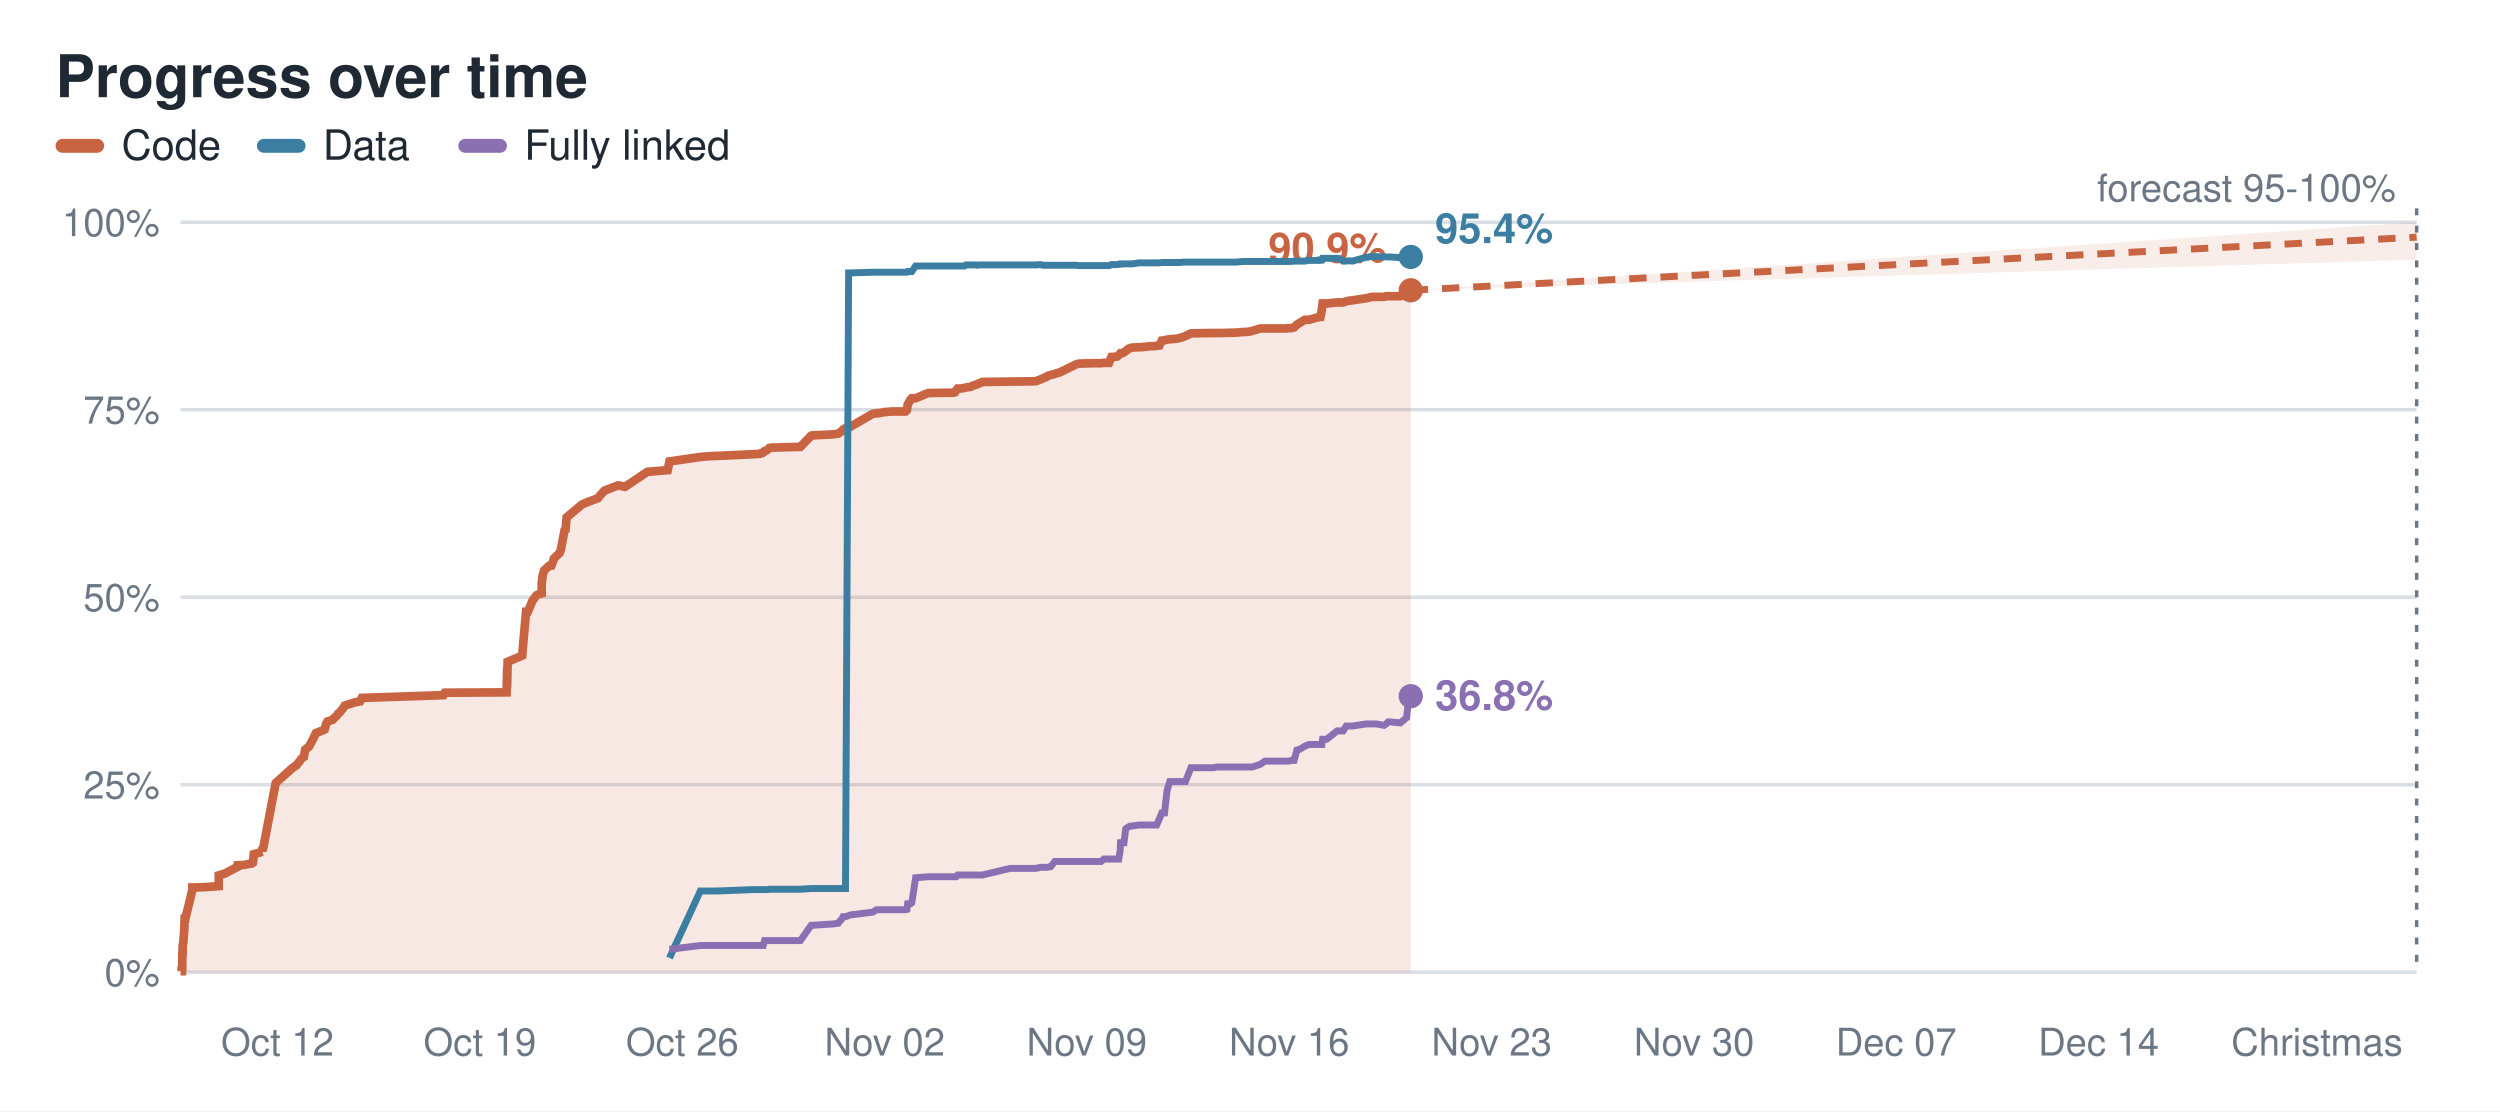
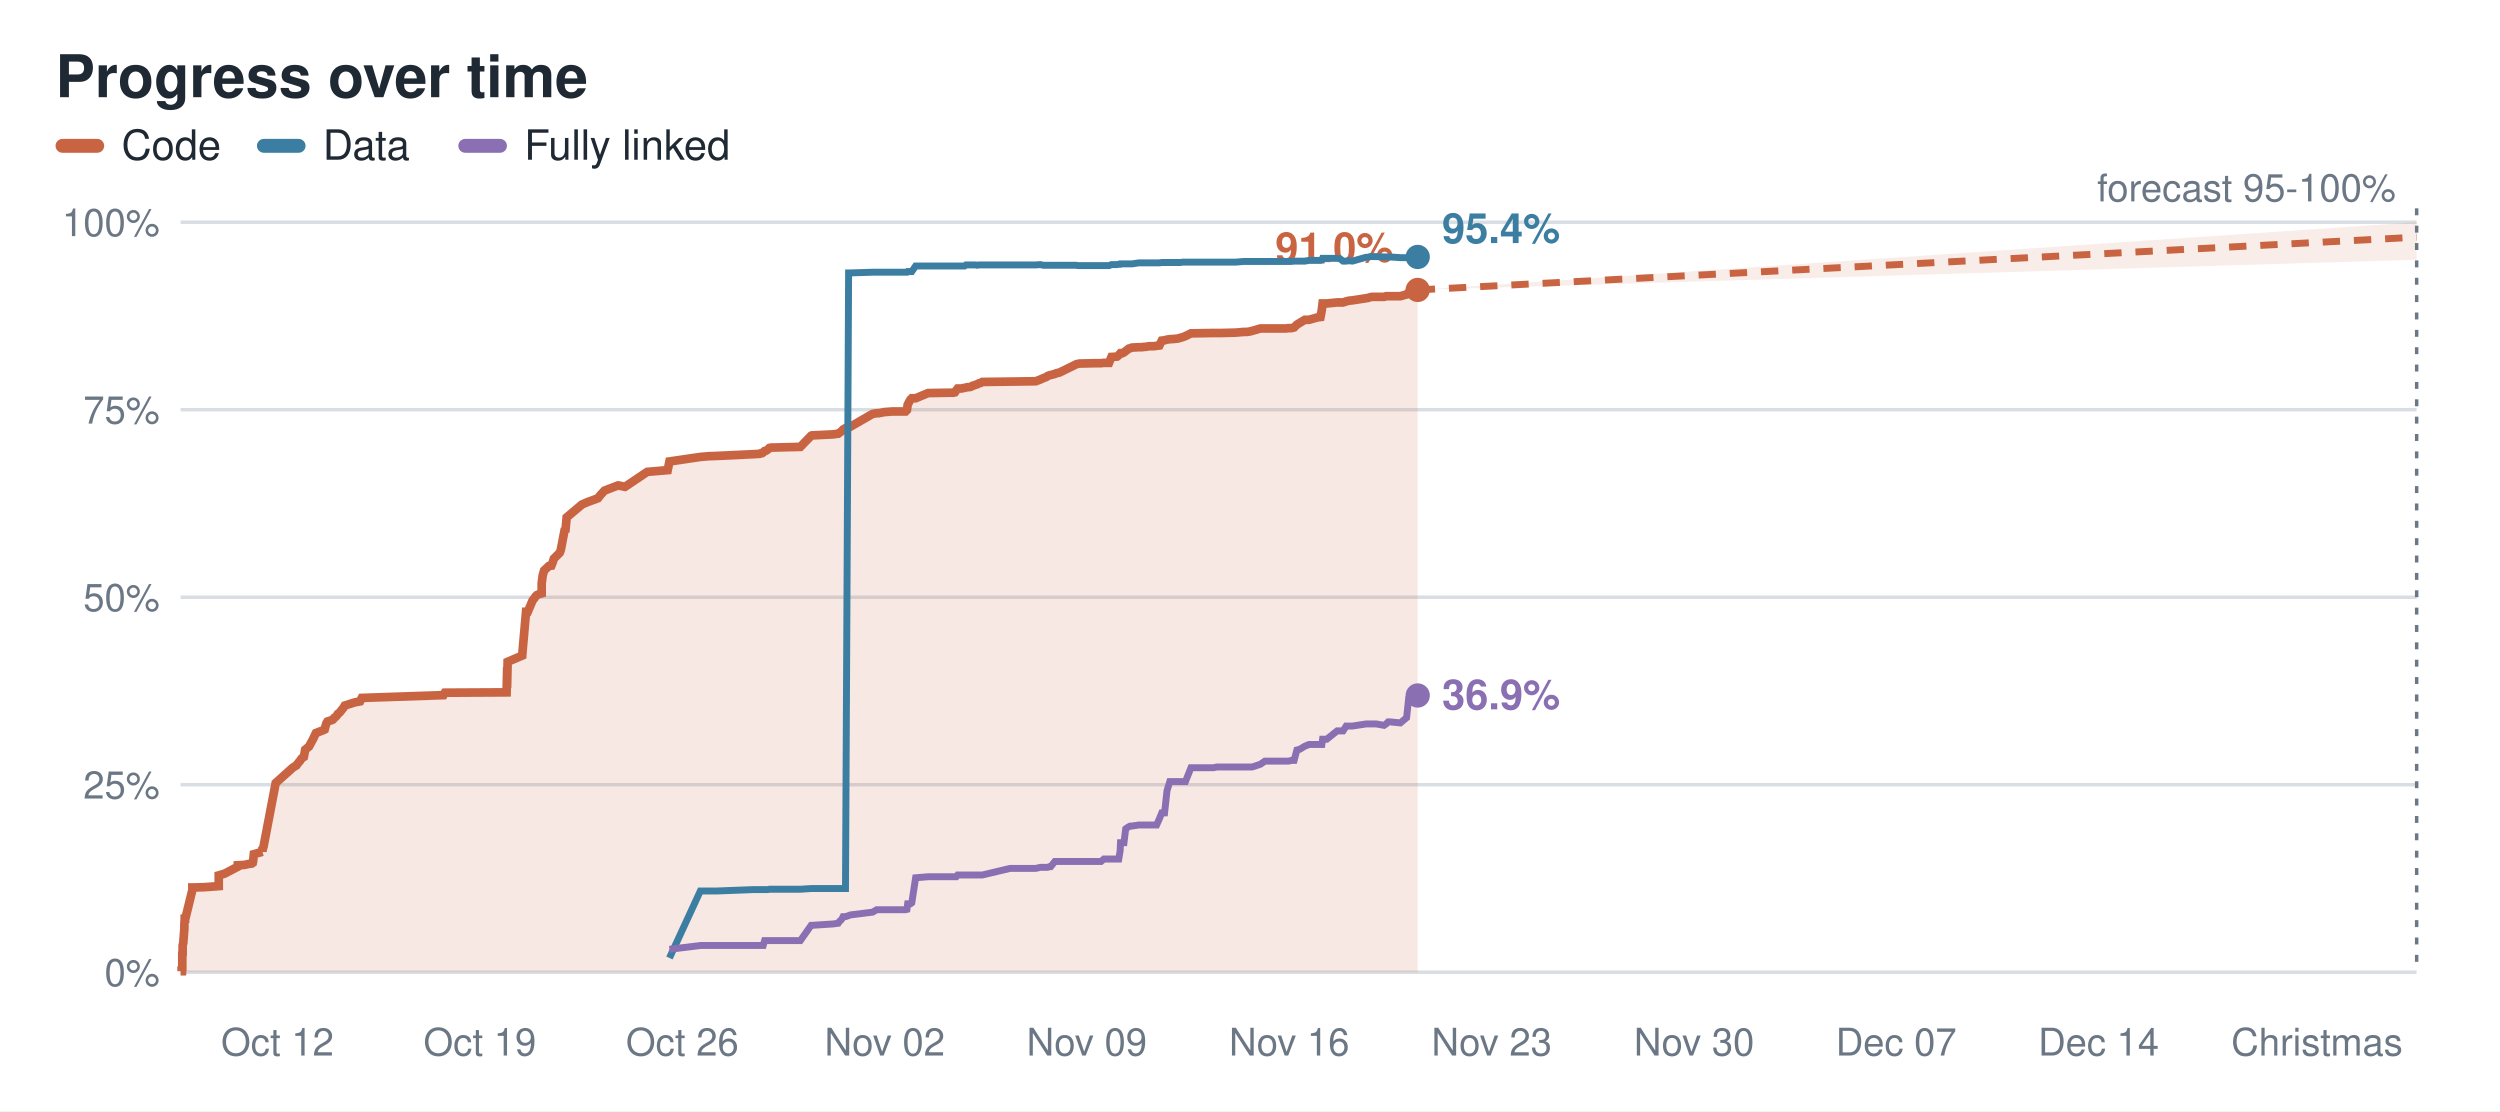
<svg xmlns="http://www.w3.org/2000/svg" viewBox="0 0 720 320" width="720" height="320" font-family="-apple-system,Segoe UI,Helvetica,Arial,sans-serif" role="img" aria-label="Progress over time">
  <rect width="100%" height="100%" fill="#ffffff" />
  <text x="16" y="28" font-size="17" font-weight="600" fill="#1f2933">Progress over time</text>
  <rect x="16" y="40" width="14" height="4" rx="2" fill="#c96442" />
  <text x="35" y="46" font-size="12" fill="#1f2933">Code</text>
  <rect x="74" y="40" width="14" height="4" rx="2" fill="#3b7ea1" />
  <text x="93" y="46" font-size="12" fill="#1f2933">Data</text>
  <rect x="132" y="40" width="14" height="4" rx="2" fill="#8a6fb3" />
  <text x="151" y="46" font-size="12" fill="#1f2933">Fully linked</text>
  <line x1="52" y1="280.0" x2="696" y2="280.0" stroke="#d9dee4" />
  <text x="46" y="284.0" font-size="11" fill="#6b7785" text-anchor="end">0%</text>
  <line x1="52" y1="226.0" x2="696" y2="226.0" stroke="#d9dee4" />
  <text x="46" y="230.0" font-size="11" fill="#6b7785" text-anchor="end">25%</text>
  <line x1="52" y1="172.0" x2="696" y2="172.0" stroke="#d9dee4" />
  <text x="46" y="176.0" font-size="11" fill="#6b7785" text-anchor="end">50%</text>
  <line x1="52" y1="118.0" x2="696" y2="118.0" stroke="#d9dee4" />
  <text x="46" y="122.0" font-size="11" fill="#6b7785" text-anchor="end">75%</text>
  <line x1="52" y1="64.0" x2="696" y2="64.0" stroke="#d9dee4" />
  <text x="46" y="68.0" font-size="11" fill="#6b7785" text-anchor="end">100%</text>
  <text x="79.9" y="304" font-size="11" fill="#6b7785" text-anchor="middle">Oct 12</text>
  <text x="138.2" y="304" font-size="11" fill="#6b7785" text-anchor="middle">Oct 19</text>
  <text x="196.5" y="304" font-size="11" fill="#6b7785" text-anchor="middle">Oct 26</text>
  <text x="254.8" y="304" font-size="11" fill="#6b7785" text-anchor="middle">Nov 02</text>
  <text x="313.0" y="304" font-size="11" fill="#6b7785" text-anchor="middle">Nov 09</text>
  <text x="371.3" y="304" font-size="11" fill="#6b7785" text-anchor="middle">Nov 16</text>
  <text x="429.6" y="304" font-size="11" fill="#6b7785" text-anchor="middle">Nov 23</text>
  <text x="487.9" y="304" font-size="11" fill="#6b7785" text-anchor="middle">Nov 30</text>
  <text x="546.1" y="304" font-size="11" fill="#6b7785" text-anchor="middle">Dec 07</text>
  <text x="604.4" y="304" font-size="11" fill="#6b7785" text-anchor="middle">Dec 14</text>
-   <polygon points="406.3,83.6 696.0,64.0 696.0,74.8" fill="#c96442" opacity="0.12" />
-   <line x1="406.3" y1="83.6" x2="696.0" y2="68.3" stroke="#c96442" stroke-width="2" stroke-dasharray="5,4" />
+   <polygon points="408.3,83.5 696.0,64.0 696.0,74.8" fill="#c96442" opacity="0.12" />
+   <line x1="408.3" y1="83.5" x2="696.0" y2="68.3" stroke="#c96442" stroke-width="2" stroke-dasharray="5,4" />
  <line x1="696.0" y1="60" x2="696.0" y2="280.0" stroke="#6b7785" stroke-dasharray="2,3" />
  <text x="692.0" y="304" font-size="11" fill="#6b7785" text-anchor="end">Christmas</text>
  <text x="690.0" y="58.0" font-size="11" fill="#6b7785" text-anchor="end">forecast 95-100%</text>
-   <polygon points="52.0,280.0 52.0,279.7 52.0,279.7 52.1,279.7 52.1,279.7 52.3,279.7 52.3,279.7 52.3,279.7 52.3,279.7 52.3,279.6 52.3,279.6 52.3,279.6 52.3,279.6 52.4,279.6 52.4,279.5 52.4,279.5 52.4,279.5 52.4,279.5 52.4,279.5 52.4,279.4 52.4,279.4 52.4,279.4 52.4,279.4 52.4,279.4 52.4,279.3 52.4,279.3 52.4,279.3 52.4,279.3 52.4,279.2 52.4,279.2 52.5,279.1 52.5,279.1 52.5,279.0 52.5,279.0 52.5,278.9 52.5,278.9 52.5,278.9 52.5,278.8 52.5,278.8 52.5,278.7 52.5,278.7 52.5,278.6 52.5,274.0 52.6,275.3 52.6,274.0 52.6,274.0 52.6,274.0 52.6,272.9 52.6,272.3 52.8,271.5 52.8,271.3 53.1,267.4 53.1,267.0 53.1,266.2 53.2,264.8 53.2,264.7 53.2,264.6 53.3,264.6 53.3,264.4 53.3,264.3 53.3,264.4 53.3,264.4 53.3,264.4 53.4,264.5 55.4,256.3 55.4,255.7 55.4,255.6 55.7,255.6 55.8,255.6 59.0,255.5 63.0,255.2 63.0,252.1 64.7,251.6 68.5,249.6 68.5,249.2 70.3,249.1 71.7,248.8 72.5,248.7 72.5,248.7 72.8,248.5 72.9,248.0 73.1,246.0 75.6,245.3 75.6,245.4 75.6,244.5 75.7,244.4 75.9,243.8 79.4,225.5 84.3,221.1 85.4,220.4 85.5,220.2 86.5,219.0 86.6,218.8 86.9,218.4 87.5,218.0 87.9,215.9 89.0,215.0 89.7,213.7 90.2,212.8 90.6,211.9 91.0,211.1 93.1,210.3 93.5,210.1 93.7,209.3 94.0,208.3 94.3,207.8 95.8,207.3 96.0,207.1 96.3,206.7 96.6,206.5 97.0,206.1 97.3,205.6 97.6,205.4 98.0,205.0 98.3,204.6 98.7,204.1 99.0,203.7 99.3,203.2 101.5,202.5 102.1,202.3 103.7,202.0 104.2,201.0 127.7,200.2 127.9,199.8 128.1,199.5 145.9,199.4 146.0,195.1 146.1,195.2 146.2,190.6 150.4,188.8 150.5,187.5 151.5,176.2 152.0,176.2 153.4,172.9 153.9,172.3 154.3,171.7 154.6,171.4 155.3,171.1 156.0,170.9 156.0,168.0 156.3,165.7 156.7,164.3 158.1,163.0 158.8,162.9 159.3,161.6 159.5,160.9 161.2,159.2 161.5,158.4 162.7,152.2 162.8,153.3 163.2,149.0 167.6,145.3 169.2,144.6 172.2,143.5 172.9,142.6 174.1,141.3 178.0,139.8 180.0,140.2 186.4,135.9 192.3,135.4 192.8,132.9 201.7,131.6 204.0,131.4 206.6,131.3 217.1,130.8 218.8,130.7 219.2,130.5 219.5,130.5 219.8,130.3 220.2,129.9 220.6,129.8 221.1,129.5 221.6,129.0 222.1,128.9 222.6,128.9 226.3,128.8 230.5,128.7 233.6,125.5 233.8,125.4 239.9,125.1 241.4,124.9 241.8,124.6 242.1,124.4 242.5,124.1 242.8,123.7 243.5,123.3 244.4,123.1 244.9,122.9 251.3,119.2 252.5,119.0 253.1,119.0 254.1,118.8 254.5,118.7 257.0,118.5 260.8,118.5 261.2,118.1 261.4,116.6 261.8,115.8 262.2,115.1 262.6,114.7 263.7,114.7 267.3,113.2 267.5,113.2 273.9,113.1 274.6,113.1 275.0,113.0 275.4,112.4 275.8,111.9 276.4,111.9 276.8,111.9 277.3,111.8 277.8,111.7 278.2,111.6 278.7,111.5 279.1,111.5 279.6,111.4 280.1,111.1 280.5,111.0 281.0,110.8 281.4,110.7 281.9,110.4 282.4,110.3 282.9,110.0 290.9,109.9 298.3,109.8 299.6,109.3 300.5,108.9 301.3,108.6 301.7,108.3 302.2,108.1 302.6,108.0 303.8,107.7 304.2,107.5 305.1,107.3 310.0,104.9 310.4,104.8 310.9,104.7 315.6,104.6 316.0,104.6 317.1,104.6 317.9,104.5 318.9,104.5 319.4,104.5 320.1,102.8 321.7,102.7 322.2,102.3 322.6,101.8 322.7,101.7 323.3,101.7 323.7,101.5 324.2,101.1 324.6,100.8 325.1,100.4 325.5,100.3 326.0,100.1 328.0,100.0 328.9,100.0 329.4,99.9 329.9,99.9 330.4,99.8 331.2,99.7 331.7,99.7 332.4,99.7 333.1,99.6 333.9,99.5 334.6,98.1 335.4,98.0 336.1,97.8 336.9,97.7 338.3,97.6 339.2,97.5 339.9,97.3 340.6,97.1 341.4,96.8 343.0,96.0 343.8,96.0 349.5,95.9 350.4,95.9 351.1,95.9 351.8,95.9 355.8,95.8 358.2,95.6 359.0,95.6 359.8,95.5 360.6,95.3 363.0,94.6 364.3,94.6 370.3,94.6 371.1,94.5 371.9,94.5 372.7,94.3 373.5,93.5 374.3,93.0 375.8,92.1 377.0,92.1 379.5,91.4 380.3,91.3 380.6,89.7 380.7,89.1 380.9,87.4 382.1,87.4 385.1,87.1 385.9,87.1 386.8,87.1 387.7,86.8 388.5,86.6 389.5,86.5 393.4,85.9 394.0,85.8 394.6,85.6 395.2,85.5 395.8,85.5 396.4,85.5 398.6,85.5 399.2,85.3 399.8,85.3 400.3,85.3 403.3,85.3 405.1,84.8 405.7,84.2 406.3,83.6 406.3,280.0" fill="#c96442" opacity="0.15" />
-   <polyline points="52.0,279.7 52.0,279.7 52.1,279.7 52.1,279.7 52.3,279.7 52.3,279.7 52.3,279.7 52.3,279.7 52.3,279.6 52.3,279.6 52.3,279.6 52.3,279.6 52.4,279.6 52.4,279.5 52.4,279.5 52.4,279.5 52.4,279.5 52.4,279.5 52.4,279.4 52.4,279.4 52.4,279.4 52.4,279.4 52.4,279.4 52.4,279.3 52.4,279.3 52.4,279.3 52.4,279.3 52.4,279.2 52.4,279.2 52.5,279.1 52.5,279.1 52.5,279.0 52.5,279.0 52.5,278.9 52.5,278.9 52.5,278.9 52.5,278.8 52.5,278.8 52.5,278.7 52.5,278.7 52.5,278.6 52.5,274.0 52.6,275.3 52.6,274.0 52.6,274.0 52.6,274.0 52.6,272.9 52.6,272.3 52.8,271.5 52.8,271.3 53.1,267.4 53.1,267.0 53.1,266.2 53.2,264.8 53.2,264.7 53.2,264.6 53.3,264.6 53.3,264.4 53.3,264.3 53.3,264.4 53.3,264.4 53.3,264.4 53.4,264.5 55.4,256.3 55.4,255.7 55.4,255.6 55.7,255.6 55.8,255.6 59.0,255.5 63.0,255.2 63.0,252.1 64.7,251.6 68.5,249.6 68.5,249.2 70.3,249.1 71.7,248.8 72.5,248.7 72.5,248.7 72.8,248.5 72.9,248.0 73.1,246.0 75.6,245.3 75.6,245.4 75.6,244.5 75.7,244.4 75.9,243.8 79.4,225.5 84.3,221.1 85.4,220.4 85.5,220.2 86.5,219.0 86.6,218.8 86.9,218.4 87.5,218.0 87.9,215.9 89.0,215.0 89.7,213.7 90.2,212.8 90.6,211.9 91.0,211.1 93.1,210.3 93.5,210.1 93.7,209.3 94.0,208.3 94.3,207.8 95.8,207.3 96.0,207.1 96.3,206.7 96.6,206.5 97.0,206.1 97.3,205.6 97.6,205.4 98.0,205.0 98.3,204.6 98.7,204.1 99.0,203.7 99.3,203.2 101.5,202.5 102.1,202.3 103.7,202.0 104.2,201.0 127.7,200.2 127.9,199.8 128.1,199.5 145.9,199.4 146.0,195.1 146.1,195.2 146.2,190.6 150.4,188.8 150.5,187.5 151.5,176.2 152.0,176.2 153.4,172.9 153.9,172.3 154.3,171.7 154.6,171.4 155.3,171.1 156.0,170.9 156.0,168.0 156.3,165.7 156.7,164.3 158.1,163.0 158.8,162.9 159.3,161.6 159.5,160.9 161.2,159.2 161.5,158.4 162.7,152.2 162.8,153.3 163.2,149.0 167.6,145.3 169.2,144.6 172.2,143.5 172.9,142.6 174.1,141.3 178.0,139.8 180.0,140.2 186.4,135.9 192.3,135.4 192.8,132.9 201.7,131.6 204.0,131.4 206.6,131.3 217.1,130.8 218.8,130.7 219.2,130.5 219.5,130.5 219.8,130.3 220.2,129.9 220.6,129.8 221.1,129.5 221.6,129.0 222.1,128.9 222.6,128.9 226.3,128.8 230.5,128.7 233.6,125.5 233.8,125.4 239.9,125.1 241.4,124.9 241.8,124.6 242.1,124.4 242.5,124.1 242.8,123.7 243.5,123.3 244.4,123.1 244.9,122.9 251.3,119.2 252.5,119.0 253.1,119.0 254.1,118.8 254.5,118.7 257.0,118.5 260.8,118.5 261.2,118.1 261.4,116.6 261.8,115.8 262.2,115.1 262.6,114.7 263.7,114.7 267.3,113.2 267.5,113.2 273.9,113.1 274.6,113.1 275.0,113.0 275.4,112.4 275.8,111.9 276.4,111.9 276.8,111.9 277.3,111.8 277.8,111.7 278.2,111.6 278.7,111.5 279.1,111.5 279.6,111.4 280.1,111.1 280.5,111.0 281.0,110.8 281.4,110.7 281.9,110.4 282.4,110.3 282.9,110.0 290.9,109.9 298.3,109.8 299.6,109.3 300.5,108.9 301.3,108.6 301.7,108.3 302.2,108.1 302.6,108.0 303.8,107.7 304.2,107.5 305.1,107.3 310.0,104.9 310.4,104.8 310.9,104.7 315.6,104.6 316.0,104.6 317.1,104.6 317.9,104.5 318.9,104.5 319.4,104.5 320.1,102.8 321.7,102.7 322.2,102.3 322.6,101.8 322.7,101.7 323.3,101.7 323.7,101.5 324.2,101.1 324.6,100.8 325.1,100.4 325.5,100.3 326.0,100.1 328.0,100.0 328.9,100.0 329.4,99.9 329.9,99.9 330.4,99.8 331.2,99.7 331.7,99.7 332.4,99.7 333.1,99.6 333.9,99.5 334.6,98.1 335.4,98.0 336.1,97.8 336.9,97.7 338.3,97.6 339.2,97.5 339.9,97.3 340.6,97.1 341.4,96.8 343.0,96.0 343.8,96.0 349.5,95.9 350.4,95.9 351.1,95.9 351.8,95.9 355.8,95.8 358.2,95.6 359.0,95.6 359.8,95.5 360.6,95.3 363.0,94.6 364.3,94.6 370.3,94.6 371.1,94.5 371.9,94.5 372.7,94.3 373.5,93.5 374.3,93.0 375.8,92.1 377.0,92.1 379.5,91.4 380.3,91.3 380.6,89.7 380.7,89.1 380.9,87.4 382.1,87.4 385.1,87.1 385.9,87.1 386.8,87.1 387.7,86.8 388.5,86.6 389.5,86.5 393.4,85.9 394.0,85.8 394.6,85.6 395.2,85.5 395.8,85.5 396.4,85.5 398.6,85.5 399.2,85.3 399.8,85.3 400.3,85.3 403.3,85.3 405.1,84.8 405.7,84.2 406.3,83.6" fill="none" stroke="#c96442" stroke-width="2.5" />
-   <circle cx="406.3" cy="83.6" r="3.5" fill="#c96442" />
-   <text x="399.3" y="75.6" font-size="12" font-weight="600" fill="#c96442" text-anchor="end">90.9%</text>
-   <polyline points="192.8,275.9 201.7,256.6 204.0,256.6 206.6,256.6 217.1,256.2 218.8,256.2 219.2,256.2 219.5,256.2 219.8,256.2 220.2,256.2 220.6,256.2 221.1,256.2 221.6,256.1 222.1,256.1 222.6,256.1 226.3,256.1 230.5,256.1 233.6,255.9 233.8,255.9 239.9,255.9 241.4,255.9 241.8,255.9 242.1,255.9 242.5,255.9 242.8,255.9 243.5,255.9 244.4,78.6 244.9,78.6 251.3,78.4 252.5,78.4 253.1,78.4 254.1,78.4 254.5,78.4 257.0,78.4 260.8,78.4 261.2,78.4 261.4,78.2 261.8,78.2 262.2,78.2 262.6,78.2 263.7,76.6 267.3,76.6 267.5,76.6 273.9,76.6 274.6,76.6 275.0,76.6 275.4,76.6 275.8,76.6 276.4,76.6 276.8,76.6 277.3,76.6 277.8,76.6 278.2,76.3 278.7,76.3 279.1,76.3 279.6,76.3 280.1,76.3 280.5,76.3 281.0,76.3 281.4,76.4 281.9,76.3 282.4,76.3 282.9,76.3 290.9,76.3 298.3,76.3 299.6,76.2 300.5,76.4 301.3,76.4 301.7,76.4 302.2,76.4 302.6,76.4 303.8,76.4 304.2,76.4 305.1,76.4 310.0,76.4 310.4,76.5 310.9,76.5 315.6,76.5 316.0,76.5 317.1,76.5 317.9,76.5 318.9,76.5 319.4,76.5 320.1,76.2 321.7,76.2 322.2,76.1 322.6,76.1 322.7,76.0 323.3,76.0 323.7,76.0 324.2,76.0 324.6,76.0 325.1,76.0 325.5,76.0 326.0,76.0 328.0,75.7 328.9,75.7 329.4,75.7 329.9,75.7 330.4,75.7 331.2,75.7 331.7,75.7 332.4,75.7 333.1,75.7 333.9,75.7 334.6,75.6 335.4,75.6 336.1,75.6 336.9,75.6 338.3,75.6 339.2,75.6 339.9,75.6 340.6,75.5 341.4,75.5 343.0,75.5 343.8,75.5 349.5,75.5 350.4,75.5 351.1,75.5 351.8,75.5 355.8,75.5 358.2,75.3 359.0,75.3 359.8,75.3 360.6,75.3 363.0,75.3 364.3,75.3 370.3,75.3 371.1,75.3 371.9,75.3 372.7,75.2 373.5,75.2 374.3,75.2 375.8,75.2 377.0,75.0 379.5,75.0 380.3,75.0 380.6,74.9 380.7,74.9 380.9,74.4 382.1,74.4 385.1,74.4 385.9,74.5 386.8,75.2 387.7,75.2 388.5,75.1 389.5,75.2 393.4,74.1 394.0,74.1 394.6,73.9 395.2,73.9 395.8,73.9 396.4,73.9 398.6,74.0 399.2,74.0 399.8,74.0 400.3,74.0 403.3,74.2 405.1,74.2 405.7,74.0 406.3,74.0" fill="none" stroke="#3b7ea1" stroke-width="2" />
-   <circle cx="406.3" cy="74.0" r="3.5" fill="#3b7ea1" />
-   <text x="413.3" y="70.0" font-size="12" font-weight="600" fill="#3b7ea1">95.4%</text>
-   <polyline points="192.8,273.4 201.7,272.3 204.0,272.3 206.6,272.3 217.1,272.3 218.8,272.3 219.2,272.3 219.5,272.3 219.8,272.3 220.2,270.9 220.6,270.9 221.1,270.9 221.6,270.9 222.1,270.9 222.6,270.9 226.3,270.9 230.5,270.9 233.6,266.5 233.8,266.5 239.9,266.1 241.4,265.9 241.8,265.3 242.1,265.1 242.5,264.6 242.8,264.0 243.5,264.0 244.4,263.7 244.9,263.5 251.3,262.7 252.5,262.0 253.1,262.0 254.1,262.0 254.5,262.0 257.0,262.0 260.8,262.0 261.2,261.9 261.4,260.3 261.8,260.3 262.2,260.3 262.6,260.0 263.7,252.8 267.3,252.5 267.5,252.5 273.9,252.5 274.6,252.5 275.0,252.5 275.4,252.5 275.8,252.0 276.4,252.0 276.8,252.0 277.3,252.0 277.8,252.0 278.2,252.0 278.7,252.0 279.1,252.0 279.6,252.0 280.1,252.0 280.5,252.0 281.0,252.0 281.4,252.0 281.9,252.0 282.4,252.0 282.9,252.0 290.9,250.1 298.3,250.1 299.6,249.8 300.5,249.8 301.3,249.8 301.7,249.8 302.2,249.6 302.6,249.6 303.8,248.1 304.2,248.1 305.1,248.1 310.0,248.1 310.4,248.1 310.9,248.1 315.6,248.1 316.0,248.1 317.1,248.1 317.9,247.4 318.9,247.4 319.4,247.4 320.1,247.4 321.7,247.4 322.2,247.4 322.6,245.0 322.7,242.7 323.3,242.7 323.7,242.7 324.2,238.7 324.6,238.4 325.1,238.1 325.5,237.9 326.0,237.9 328.0,237.6 328.9,237.6 329.4,237.6 329.9,237.6 330.4,237.6 331.2,237.6 331.7,237.6 332.4,237.6 333.1,237.6 333.9,235.8 334.6,234.1 335.4,234.1 336.1,227.7 336.9,225.1 338.3,225.1 339.2,225.1 339.9,225.1 340.6,225.1 341.4,225.1 343.0,221.1 343.8,221.1 349.5,221.1 350.4,220.9 351.1,220.9 351.8,220.9 355.8,220.9 358.2,220.9 359.0,220.9 359.8,220.9 360.6,220.9 363.0,220.1 364.3,219.2 370.3,219.2 371.1,219.2 371.9,219.0 372.7,219.0 373.5,216.0 374.3,215.8 375.8,214.9 377.0,214.4 379.5,214.4 380.3,214.4 380.6,214.4 380.7,214.4 380.9,212.9 382.1,212.9 385.1,210.5 385.9,210.5 386.8,210.5 387.7,209.1 388.5,209.1 389.5,209.1 393.4,208.5 394.0,208.5 394.6,208.5 395.2,208.5 395.8,208.5 396.4,208.5 398.6,208.9 399.2,208.5 399.8,207.9 400.3,207.9 403.3,208.2 405.1,206.7 405.7,201.1 406.3,200.5" fill="none" stroke="#8a6fb3" stroke-width="2" />
-   <circle cx="406.3" cy="200.5" r="3.5" fill="#8a6fb3" />
-   <text x="413.3" y="204.5" font-size="12" font-weight="600" fill="#8a6fb3">36.8%</text>
+   <polygon points="52.0,280.0 52.0,279.7 52.0,279.7 52.1,279.7 52.1,279.7 52.3,279.7 52.3,279.7 52.3,279.7 52.3,279.7 52.3,279.6 52.3,279.6 52.3,279.6 52.3,279.6 52.4,279.6 52.4,279.5 52.4,279.5 52.4,279.5 52.4,279.5 52.4,279.5 52.4,279.4 52.4,279.4 52.4,279.4 52.4,279.4 52.4,279.4 52.4,279.3 52.4,279.3 52.4,279.3 52.4,279.3 52.4,279.2 52.4,279.2 52.5,279.1 52.5,279.1 52.5,279.0 52.5,279.0 52.5,278.9 52.5,278.9 52.5,278.9 52.5,278.8 52.5,278.8 52.5,278.7 52.5,278.7 52.5,278.6 52.5,274.0 52.6,275.3 52.6,274.0 52.6,274.0 52.6,274.0 52.6,272.9 52.6,272.3 52.8,271.5 52.8,271.3 53.1,267.4 53.1,267.0 53.1,266.2 53.2,264.8 53.2,264.7 53.2,264.6 53.3,264.6 53.3,264.4 53.3,264.3 53.3,264.4 53.3,264.4 53.3,264.4 53.4,264.5 55.4,256.3 55.4,255.7 55.4,255.6 55.7,255.6 55.8,255.6 59.0,255.5 63.0,255.2 63.0,252.1 64.7,251.6 68.5,249.6 68.5,249.2 70.3,249.1 71.7,248.8 72.5,248.7 72.5,248.7 72.8,248.5 72.9,248.0 73.1,246.0 75.6,245.3 75.6,245.4 75.6,244.5 75.7,244.4 75.9,243.8 79.4,225.5 84.3,221.1 85.4,220.4 85.5,220.2 86.5,219.0 86.6,218.8 86.9,218.4 87.5,218.0 87.9,215.9 89.0,215.0 89.7,213.7 90.2,212.8 90.6,211.9 91.0,211.1 93.1,210.3 93.5,210.1 93.7,209.3 94.0,208.3 94.3,207.8 95.8,207.3 96.0,207.1 96.3,206.7 96.6,206.5 97.0,206.1 97.3,205.6 97.6,205.4 98.0,205.0 98.3,204.6 98.7,204.1 99.0,203.7 99.3,203.2 101.5,202.5 102.1,202.3 103.7,202.0 104.2,201.0 127.7,200.2 127.9,199.8 128.1,199.5 145.9,199.4 146.0,195.1 146.1,195.2 146.2,190.6 150.4,188.8 150.5,187.5 151.5,176.2 152.0,176.2 153.4,172.9 153.9,172.3 154.3,171.7 154.6,171.4 155.3,171.1 156.0,170.9 156.0,168.0 156.3,165.7 156.7,164.3 158.1,163.0 158.8,162.9 159.3,161.6 159.5,160.9 161.2,159.2 161.5,158.4 162.7,152.2 162.8,153.3 163.2,149.0 167.6,145.3 169.2,144.6 172.2,143.5 172.9,142.6 174.1,141.3 178.0,139.8 180.0,140.2 186.4,135.9 192.3,135.4 192.8,132.9 201.7,131.6 204.0,131.4 206.6,131.3 217.1,130.8 218.8,130.7 219.2,130.5 219.5,130.5 219.8,130.3 220.2,129.9 220.6,129.8 221.1,129.5 221.6,129.0 222.1,128.9 222.6,128.9 226.3,128.8 230.5,128.7 233.6,125.5 233.8,125.4 239.9,125.1 241.4,124.9 241.8,124.6 242.1,124.4 242.5,124.1 242.8,123.7 243.5,123.3 244.4,123.1 244.9,122.9 251.3,119.2 252.5,119.0 253.1,119.0 254.1,118.8 254.5,118.7 257.0,118.5 260.8,118.5 261.2,118.1 261.4,116.6 261.8,115.8 262.2,115.1 262.6,114.7 263.7,114.7 267.3,113.2 267.5,113.2 273.9,113.1 274.6,113.1 275.0,113.0 275.4,112.4 275.8,111.9 276.4,111.9 276.8,111.9 277.3,111.8 277.8,111.7 278.2,111.6 278.7,111.5 279.1,111.5 279.6,111.4 280.1,111.1 280.5,111.0 281.0,110.8 281.4,110.7 281.9,110.4 282.4,110.3 282.9,110.0 290.9,109.9 298.3,109.8 299.6,109.3 300.5,108.9 301.3,108.6 301.7,108.3 302.2,108.1 302.6,108.0 303.8,107.7 304.2,107.5 305.1,107.3 310.0,104.9 310.4,104.8 310.9,104.7 315.6,104.6 316.0,104.6 317.1,104.6 317.9,104.5 318.9,104.5 319.4,104.5 320.1,102.8 321.7,102.7 322.2,102.3 322.6,101.8 322.7,101.7 323.3,101.7 323.7,101.5 324.2,101.1 324.6,100.8 325.1,100.4 325.5,100.3 326.0,100.1 328.0,100.0 328.9,100.0 329.4,99.9 329.9,99.9 330.4,99.8 331.2,99.7 331.7,99.7 332.4,99.7 333.1,99.6 333.9,99.5 334.6,98.1 335.4,98.0 336.1,97.8 336.9,97.7 338.3,97.6 339.2,97.5 339.9,97.3 340.6,97.1 341.4,96.8 343.0,96.0 343.8,96.0 349.5,95.9 350.4,95.9 351.1,95.9 351.8,95.9 355.8,95.8 358.2,95.6 359.0,95.6 359.8,95.5 360.6,95.3 363.0,94.6 364.3,94.6 370.3,94.6 371.1,94.5 371.9,94.5 372.7,94.3 373.5,93.5 374.3,93.0 375.8,92.1 377.0,92.1 379.5,91.4 380.3,91.3 380.6,89.7 380.7,89.1 380.9,87.4 382.1,87.4 385.1,87.1 385.9,87.1 386.8,87.1 387.7,86.8 388.5,86.6 389.5,86.5 393.4,85.9 394.0,85.8 394.6,85.6 395.2,85.5 395.8,85.5 396.4,85.5 398.6,85.5 399.2,85.3 399.8,85.3 400.3,85.3 403.3,85.3 405.1,84.8 405.7,84.2 406.3,83.6 408.3,83.5 408.3,280.0" fill="#c96442" opacity="0.15" />
+   <polyline points="52.0,279.7 52.0,279.7 52.1,279.7 52.1,279.7 52.3,279.7 52.3,279.7 52.3,279.7 52.3,279.7 52.3,279.6 52.3,279.6 52.3,279.6 52.3,279.6 52.4,279.6 52.4,279.5 52.4,279.5 52.4,279.5 52.4,279.5 52.4,279.5 52.4,279.4 52.4,279.4 52.4,279.4 52.4,279.4 52.4,279.4 52.4,279.3 52.4,279.3 52.4,279.3 52.4,279.3 52.4,279.2 52.4,279.2 52.5,279.1 52.5,279.1 52.5,279.0 52.5,279.0 52.5,278.9 52.5,278.9 52.5,278.9 52.5,278.8 52.5,278.8 52.5,278.7 52.5,278.7 52.5,278.6 52.5,274.0 52.6,275.3 52.6,274.0 52.6,274.0 52.6,274.0 52.6,272.9 52.6,272.3 52.8,271.5 52.8,271.3 53.1,267.4 53.1,267.0 53.1,266.2 53.2,264.8 53.2,264.7 53.2,264.6 53.3,264.6 53.3,264.4 53.3,264.3 53.3,264.4 53.3,264.4 53.3,264.4 53.4,264.5 55.4,256.3 55.4,255.7 55.4,255.6 55.7,255.6 55.8,255.6 59.0,255.5 63.0,255.2 63.0,252.1 64.7,251.6 68.5,249.6 68.5,249.2 70.3,249.1 71.7,248.8 72.5,248.7 72.5,248.7 72.8,248.5 72.9,248.0 73.1,246.0 75.6,245.3 75.6,245.4 75.6,244.5 75.7,244.4 75.9,243.8 79.4,225.5 84.3,221.1 85.4,220.4 85.5,220.2 86.5,219.0 86.6,218.8 86.9,218.4 87.5,218.0 87.9,215.9 89.0,215.0 89.7,213.7 90.2,212.8 90.6,211.9 91.0,211.1 93.1,210.3 93.5,210.1 93.7,209.3 94.0,208.3 94.3,207.8 95.8,207.3 96.0,207.1 96.3,206.7 96.6,206.5 97.0,206.1 97.3,205.6 97.6,205.4 98.0,205.0 98.3,204.6 98.7,204.1 99.0,203.7 99.3,203.2 101.5,202.5 102.1,202.3 103.7,202.0 104.2,201.0 127.7,200.2 127.9,199.8 128.1,199.5 145.9,199.4 146.0,195.1 146.1,195.2 146.2,190.6 150.4,188.8 150.5,187.5 151.5,176.2 152.0,176.2 153.4,172.9 153.9,172.3 154.3,171.7 154.6,171.4 155.3,171.1 156.0,170.9 156.0,168.0 156.3,165.7 156.7,164.3 158.1,163.0 158.8,162.9 159.3,161.6 159.5,160.9 161.2,159.2 161.5,158.4 162.7,152.2 162.8,153.3 163.2,149.0 167.6,145.3 169.2,144.6 172.2,143.5 172.9,142.6 174.1,141.3 178.0,139.8 180.0,140.2 186.4,135.9 192.3,135.4 192.8,132.9 201.7,131.6 204.0,131.4 206.6,131.3 217.1,130.8 218.8,130.7 219.2,130.5 219.5,130.5 219.8,130.3 220.2,129.9 220.6,129.8 221.1,129.5 221.6,129.0 222.1,128.9 222.6,128.9 226.3,128.8 230.5,128.7 233.6,125.5 233.8,125.4 239.9,125.1 241.4,124.9 241.8,124.6 242.1,124.4 242.5,124.1 242.8,123.7 243.5,123.3 244.4,123.1 244.9,122.9 251.3,119.2 252.5,119.0 253.1,119.0 254.1,118.8 254.5,118.7 257.0,118.5 260.8,118.5 261.2,118.1 261.4,116.6 261.8,115.8 262.2,115.1 262.6,114.7 263.7,114.7 267.3,113.2 267.5,113.2 273.9,113.1 274.6,113.1 275.0,113.0 275.4,112.4 275.8,111.9 276.4,111.9 276.8,111.9 277.3,111.8 277.8,111.7 278.2,111.6 278.7,111.5 279.1,111.5 279.6,111.4 280.1,111.1 280.5,111.0 281.0,110.8 281.4,110.7 281.9,110.4 282.4,110.3 282.9,110.0 290.9,109.9 298.3,109.8 299.6,109.3 300.5,108.9 301.3,108.6 301.7,108.3 302.2,108.1 302.6,108.0 303.8,107.7 304.2,107.5 305.1,107.3 310.0,104.9 310.4,104.8 310.9,104.7 315.6,104.6 316.0,104.6 317.1,104.6 317.9,104.5 318.9,104.5 319.4,104.5 320.1,102.8 321.7,102.7 322.2,102.3 322.6,101.8 322.7,101.7 323.3,101.7 323.7,101.5 324.2,101.1 324.6,100.8 325.1,100.4 325.5,100.3 326.0,100.1 328.0,100.0 328.9,100.0 329.4,99.9 329.9,99.9 330.4,99.8 331.2,99.7 331.7,99.7 332.4,99.7 333.1,99.6 333.9,99.5 334.6,98.1 335.4,98.0 336.1,97.8 336.9,97.7 338.3,97.6 339.2,97.5 339.9,97.3 340.6,97.1 341.4,96.8 343.0,96.0 343.8,96.0 349.5,95.9 350.4,95.9 351.1,95.9 351.8,95.9 355.8,95.8 358.2,95.6 359.0,95.6 359.8,95.5 360.6,95.3 363.0,94.6 364.3,94.6 370.3,94.6 371.1,94.5 371.9,94.5 372.7,94.3 373.5,93.5 374.3,93.0 375.8,92.1 377.0,92.1 379.5,91.4 380.3,91.3 380.6,89.7 380.7,89.1 380.9,87.4 382.1,87.4 385.1,87.1 385.9,87.1 386.8,87.1 387.7,86.8 388.5,86.6 389.5,86.5 393.4,85.9 394.0,85.8 394.6,85.6 395.2,85.5 395.8,85.5 396.4,85.5 398.6,85.5 399.2,85.3 399.8,85.3 400.3,85.3 403.3,85.3 405.1,84.8 405.7,84.2 406.3,83.6 408.3,83.5" fill="none" stroke="#c96442" stroke-width="2.5" />
+   <circle cx="408.3" cy="83.5" r="3.5" fill="#c96442" />
+   <text x="401.3" y="75.5" font-size="12" font-weight="600" fill="#c96442" text-anchor="end">91.0%</text>
+   <polyline points="192.8,275.9 201.7,256.6 204.0,256.6 206.6,256.6 217.1,256.2 218.8,256.2 219.2,256.2 219.5,256.2 219.8,256.2 220.2,256.2 220.6,256.2 221.1,256.2 221.6,256.1 222.1,256.1 222.6,256.1 226.3,256.1 230.5,256.1 233.6,255.9 233.8,255.9 239.9,255.9 241.4,255.9 241.8,255.9 242.1,255.9 242.5,255.9 242.8,255.9 243.5,255.9 244.4,78.6 244.9,78.6 251.3,78.4 252.5,78.4 253.1,78.4 254.1,78.4 254.5,78.4 257.0,78.4 260.8,78.4 261.2,78.4 261.4,78.2 261.8,78.2 262.2,78.2 262.6,78.2 263.7,76.6 267.3,76.6 267.5,76.6 273.9,76.6 274.6,76.6 275.0,76.6 275.4,76.6 275.8,76.6 276.4,76.6 276.8,76.6 277.3,76.6 277.8,76.6 278.2,76.3 278.7,76.3 279.1,76.3 279.6,76.3 280.1,76.3 280.5,76.3 281.0,76.3 281.4,76.4 281.9,76.3 282.4,76.3 282.9,76.3 290.9,76.3 298.3,76.3 299.6,76.2 300.5,76.4 301.3,76.4 301.7,76.4 302.2,76.4 302.6,76.4 303.8,76.4 304.2,76.4 305.1,76.4 310.0,76.4 310.4,76.5 310.9,76.5 315.6,76.5 316.0,76.5 317.1,76.5 317.9,76.5 318.9,76.5 319.4,76.5 320.1,76.2 321.7,76.2 322.2,76.1 322.6,76.1 322.7,76.0 323.3,76.0 323.7,76.0 324.2,76.0 324.6,76.0 325.1,76.0 325.5,76.0 326.0,76.0 328.0,75.7 328.9,75.7 329.4,75.7 329.9,75.7 330.4,75.7 331.2,75.7 331.7,75.7 332.4,75.7 333.1,75.7 333.9,75.7 334.6,75.6 335.4,75.6 336.1,75.6 336.9,75.6 338.3,75.6 339.2,75.6 339.9,75.6 340.6,75.5 341.4,75.5 343.0,75.5 343.8,75.5 349.5,75.5 350.4,75.5 351.1,75.5 351.8,75.5 355.8,75.5 358.2,75.3 359.0,75.3 359.8,75.3 360.6,75.3 363.0,75.3 364.3,75.3 370.3,75.3 371.1,75.3 371.9,75.3 372.7,75.2 373.5,75.2 374.3,75.2 375.8,75.2 377.0,75.0 379.5,75.0 380.3,75.0 380.6,74.9 380.7,74.9 380.9,74.4 382.1,74.4 385.1,74.4 385.9,74.5 386.8,75.2 387.7,75.2 388.5,75.1 389.5,75.2 393.4,74.1 394.0,74.1 394.6,73.9 395.2,73.9 395.8,73.9 396.4,73.9 398.6,74.0 399.2,74.0 399.8,74.0 400.3,74.0 403.3,74.2 405.1,74.2 405.7,74.0 406.3,74.0 408.3,74.0" fill="none" stroke="#3b7ea1" stroke-width="2" />
+   <circle cx="408.3" cy="74.0" r="3.5" fill="#3b7ea1" />
+   <text x="415.3" y="70.0" font-size="12" font-weight="600" fill="#3b7ea1">95.4%</text>
+   <polyline points="192.8,273.4 201.7,272.3 204.0,272.3 206.6,272.3 217.1,272.3 218.8,272.3 219.2,272.3 219.5,272.3 219.8,272.3 220.2,270.9 220.6,270.9 221.1,270.9 221.6,270.9 222.1,270.9 222.6,270.9 226.3,270.9 230.5,270.9 233.6,266.5 233.8,266.5 239.9,266.1 241.4,265.9 241.8,265.3 242.1,265.1 242.5,264.6 242.8,264.0 243.5,264.0 244.4,263.7 244.9,263.5 251.3,262.7 252.5,262.0 253.1,262.0 254.1,262.0 254.5,262.0 257.0,262.0 260.8,262.0 261.2,261.9 261.4,260.3 261.8,260.3 262.2,260.3 262.6,260.0 263.7,252.8 267.3,252.5 267.5,252.5 273.9,252.5 274.6,252.5 275.0,252.5 275.4,252.5 275.8,252.0 276.4,252.0 276.8,252.0 277.3,252.0 277.8,252.0 278.2,252.0 278.7,252.0 279.1,252.0 279.6,252.0 280.1,252.0 280.5,252.0 281.0,252.0 281.4,252.0 281.9,252.0 282.4,252.0 282.9,252.0 290.9,250.1 298.3,250.1 299.6,249.8 300.5,249.8 301.3,249.8 301.7,249.8 302.2,249.6 302.6,249.6 303.8,248.1 304.2,248.1 305.1,248.1 310.0,248.1 310.4,248.1 310.9,248.1 315.6,248.1 316.0,248.1 317.1,248.1 317.9,247.4 318.9,247.4 319.4,247.4 320.1,247.4 321.7,247.4 322.2,247.4 322.6,245.0 322.7,242.7 323.3,242.7 323.7,242.7 324.2,238.7 324.6,238.4 325.1,238.1 325.5,237.9 326.0,237.9 328.0,237.6 328.9,237.6 329.4,237.6 329.9,237.6 330.4,237.6 331.2,237.6 331.7,237.6 332.4,237.6 333.1,237.6 333.9,235.8 334.6,234.1 335.4,234.1 336.1,227.7 336.9,225.1 338.3,225.1 339.2,225.1 339.9,225.1 340.6,225.1 341.4,225.1 343.0,221.1 343.8,221.1 349.5,221.1 350.4,220.9 351.1,220.9 351.8,220.9 355.8,220.9 358.2,220.9 359.0,220.9 359.8,220.9 360.6,220.9 363.0,220.1 364.3,219.2 370.3,219.2 371.1,219.2 371.9,219.0 372.7,219.0 373.5,216.0 374.3,215.8 375.8,214.9 377.0,214.4 379.5,214.4 380.3,214.4 380.6,214.4 380.7,214.4 380.9,212.9 382.1,212.9 385.1,210.5 385.9,210.5 386.8,210.5 387.7,209.1 388.5,209.1 389.5,209.1 393.4,208.5 394.0,208.5 394.6,208.5 395.2,208.5 395.8,208.5 396.4,208.5 398.6,208.9 399.2,208.5 399.8,207.9 400.3,207.9 403.3,208.2 405.1,206.7 405.7,201.1 406.3,200.5 408.3,200.3" fill="none" stroke="#8a6fb3" stroke-width="2" />
+   <circle cx="408.3" cy="200.3" r="3.5" fill="#8a6fb3" />
+   <text x="415.3" y="204.3" font-size="12" font-weight="600" fill="#8a6fb3">36.9%</text>
</svg>
